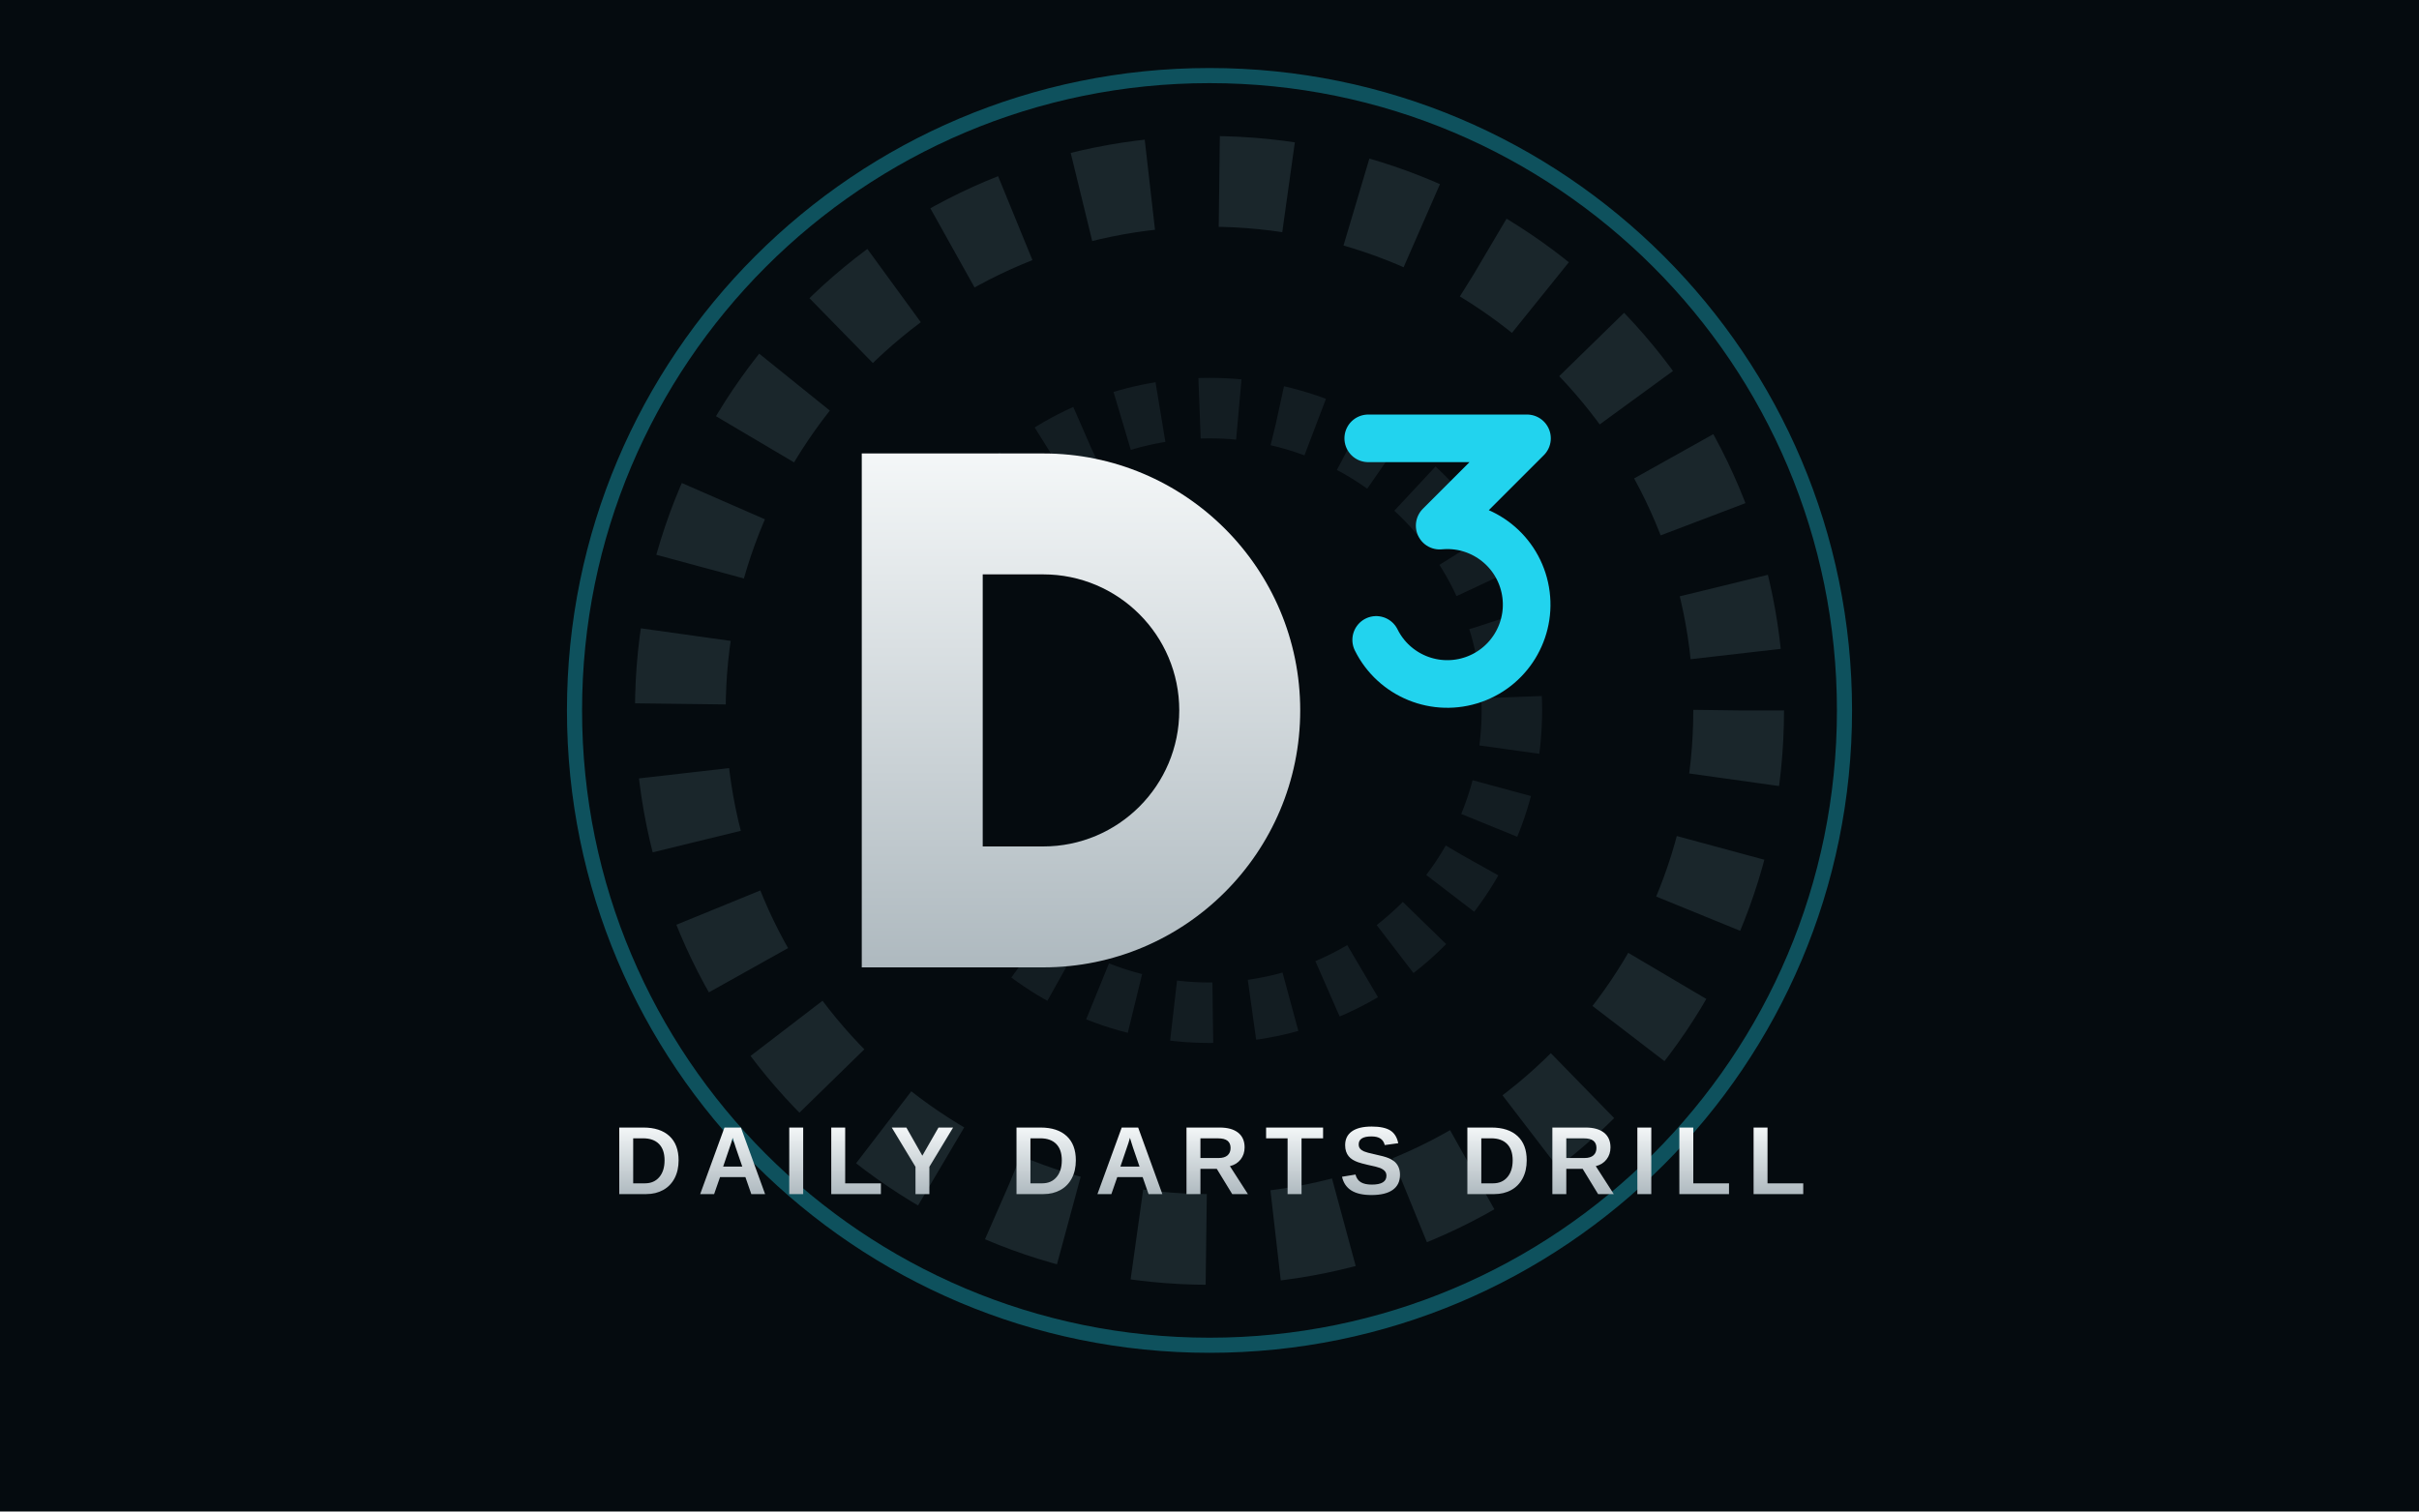
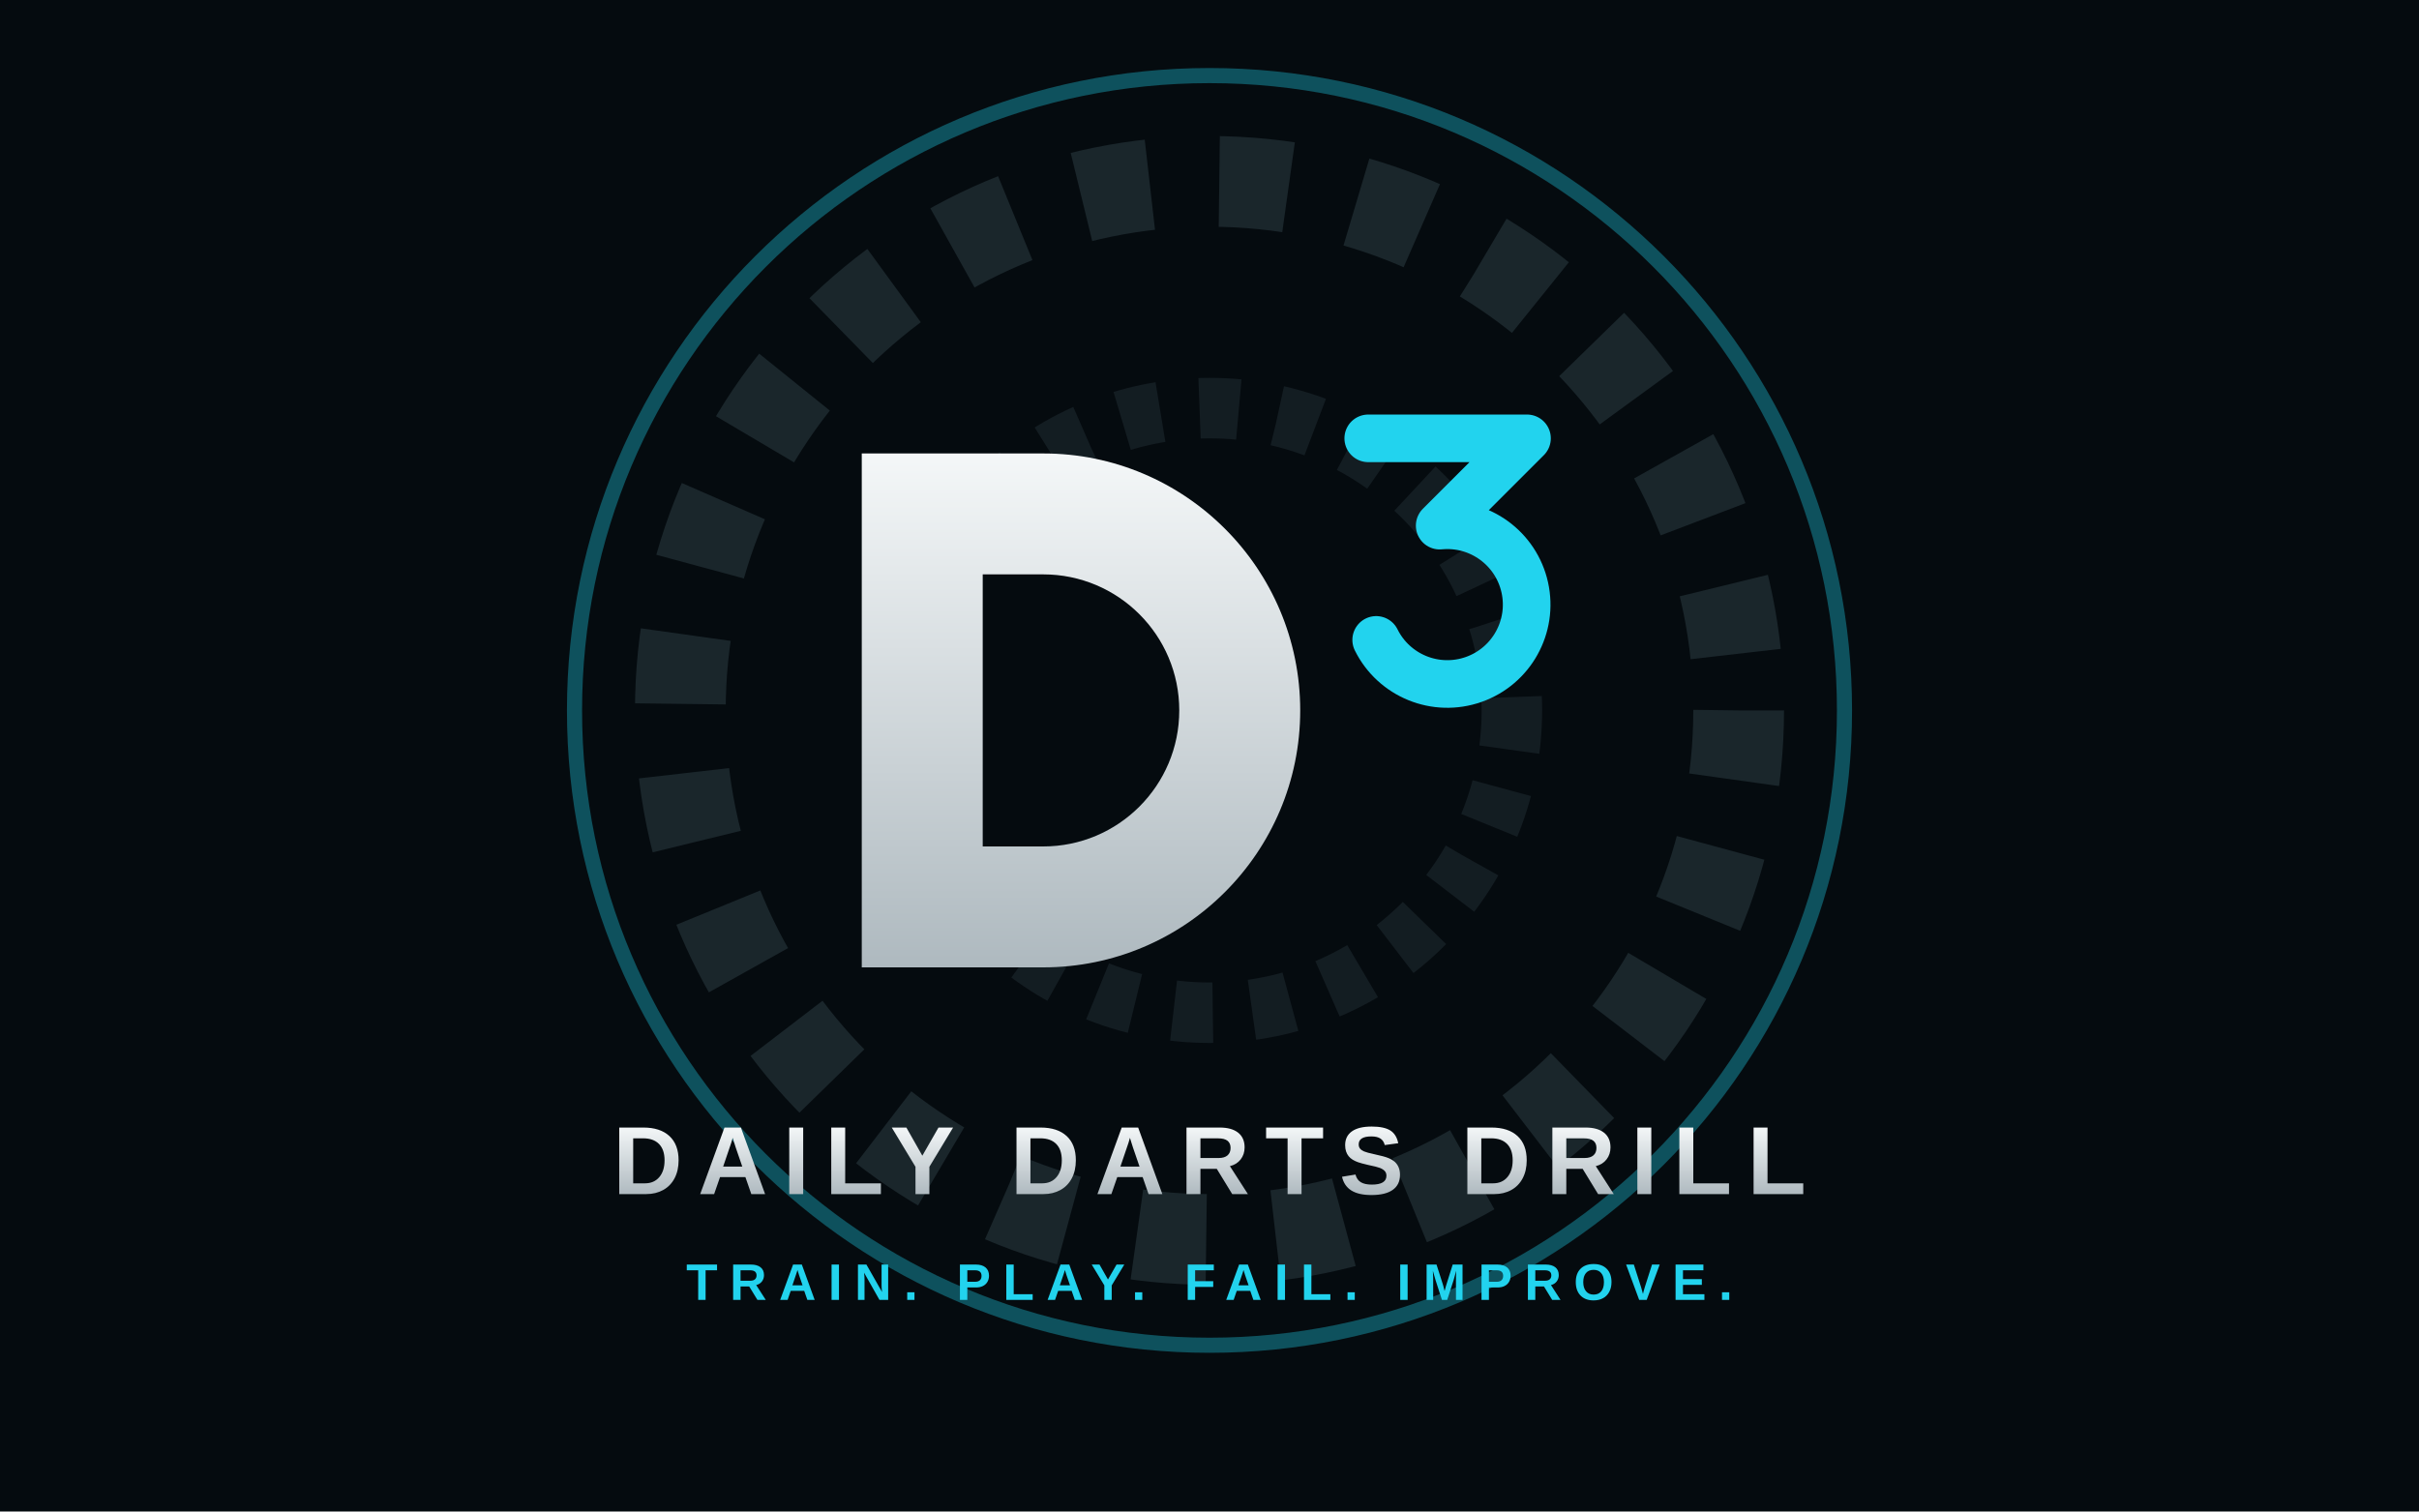
<svg xmlns="http://www.w3.org/2000/svg" viewBox="0 0 1600 1000">
  <defs>
    <linearGradient id="silver" x1="0" y1="0" x2="0" y2="1">
      <stop offset="0" stop-color="#f4f7f8" />
      <stop offset="1" stop-color="#aeb9bf" />
    </linearGradient>
  </defs>
  <rect width="1600" height="1000" fill="#050b0f" />
  <g fill="none" transform="translate(800 470)">
    <circle r="420" stroke="#22d3ee" stroke-opacity="0.35" stroke-width="10" />
    <circle r="350" stroke="#7fa3b0" stroke-opacity="0.18" stroke-width="60" stroke-dasharray="46 46" />
    <circle r="200" stroke="#7fa3b0" stroke-opacity="0.12" stroke-width="40" stroke-dasharray="26 26" />
  </g>
  <path fill="url(#silver)" fill-rule="evenodd" d="M570 300 H690 A170 170 0 0 1 690 640 H570 Z M650 380 V560 H690 A90 90 0 0 0 690 380 Z" />
  <path transform="translate(905 290) scale(1.05)" fill="none" stroke="#22d3ee" stroke-width="30" stroke-linejoin="round" stroke-linecap="round" d="M0 0 H100 L45 55 A50 50 0 1 1 5 127" />
  <text x="800" y="790" text-anchor="middle" fill="url(#silver)" font-family="Segoe UI, Helvetica Neue, Arial, sans-serif" font-size="64" font-weight="600" letter-spacing="10">DAILY DARTS DRILL</text>
+   <text x="800" y="860" text-anchor="middle" fill="#22d3ee" font-family="Segoe UI, Helvetica Neue, Arial, sans-serif" font-size="34" font-weight="600" letter-spacing="8">TRAIN. PLAY. FAIL. IMPROVE.</text>
</svg>
